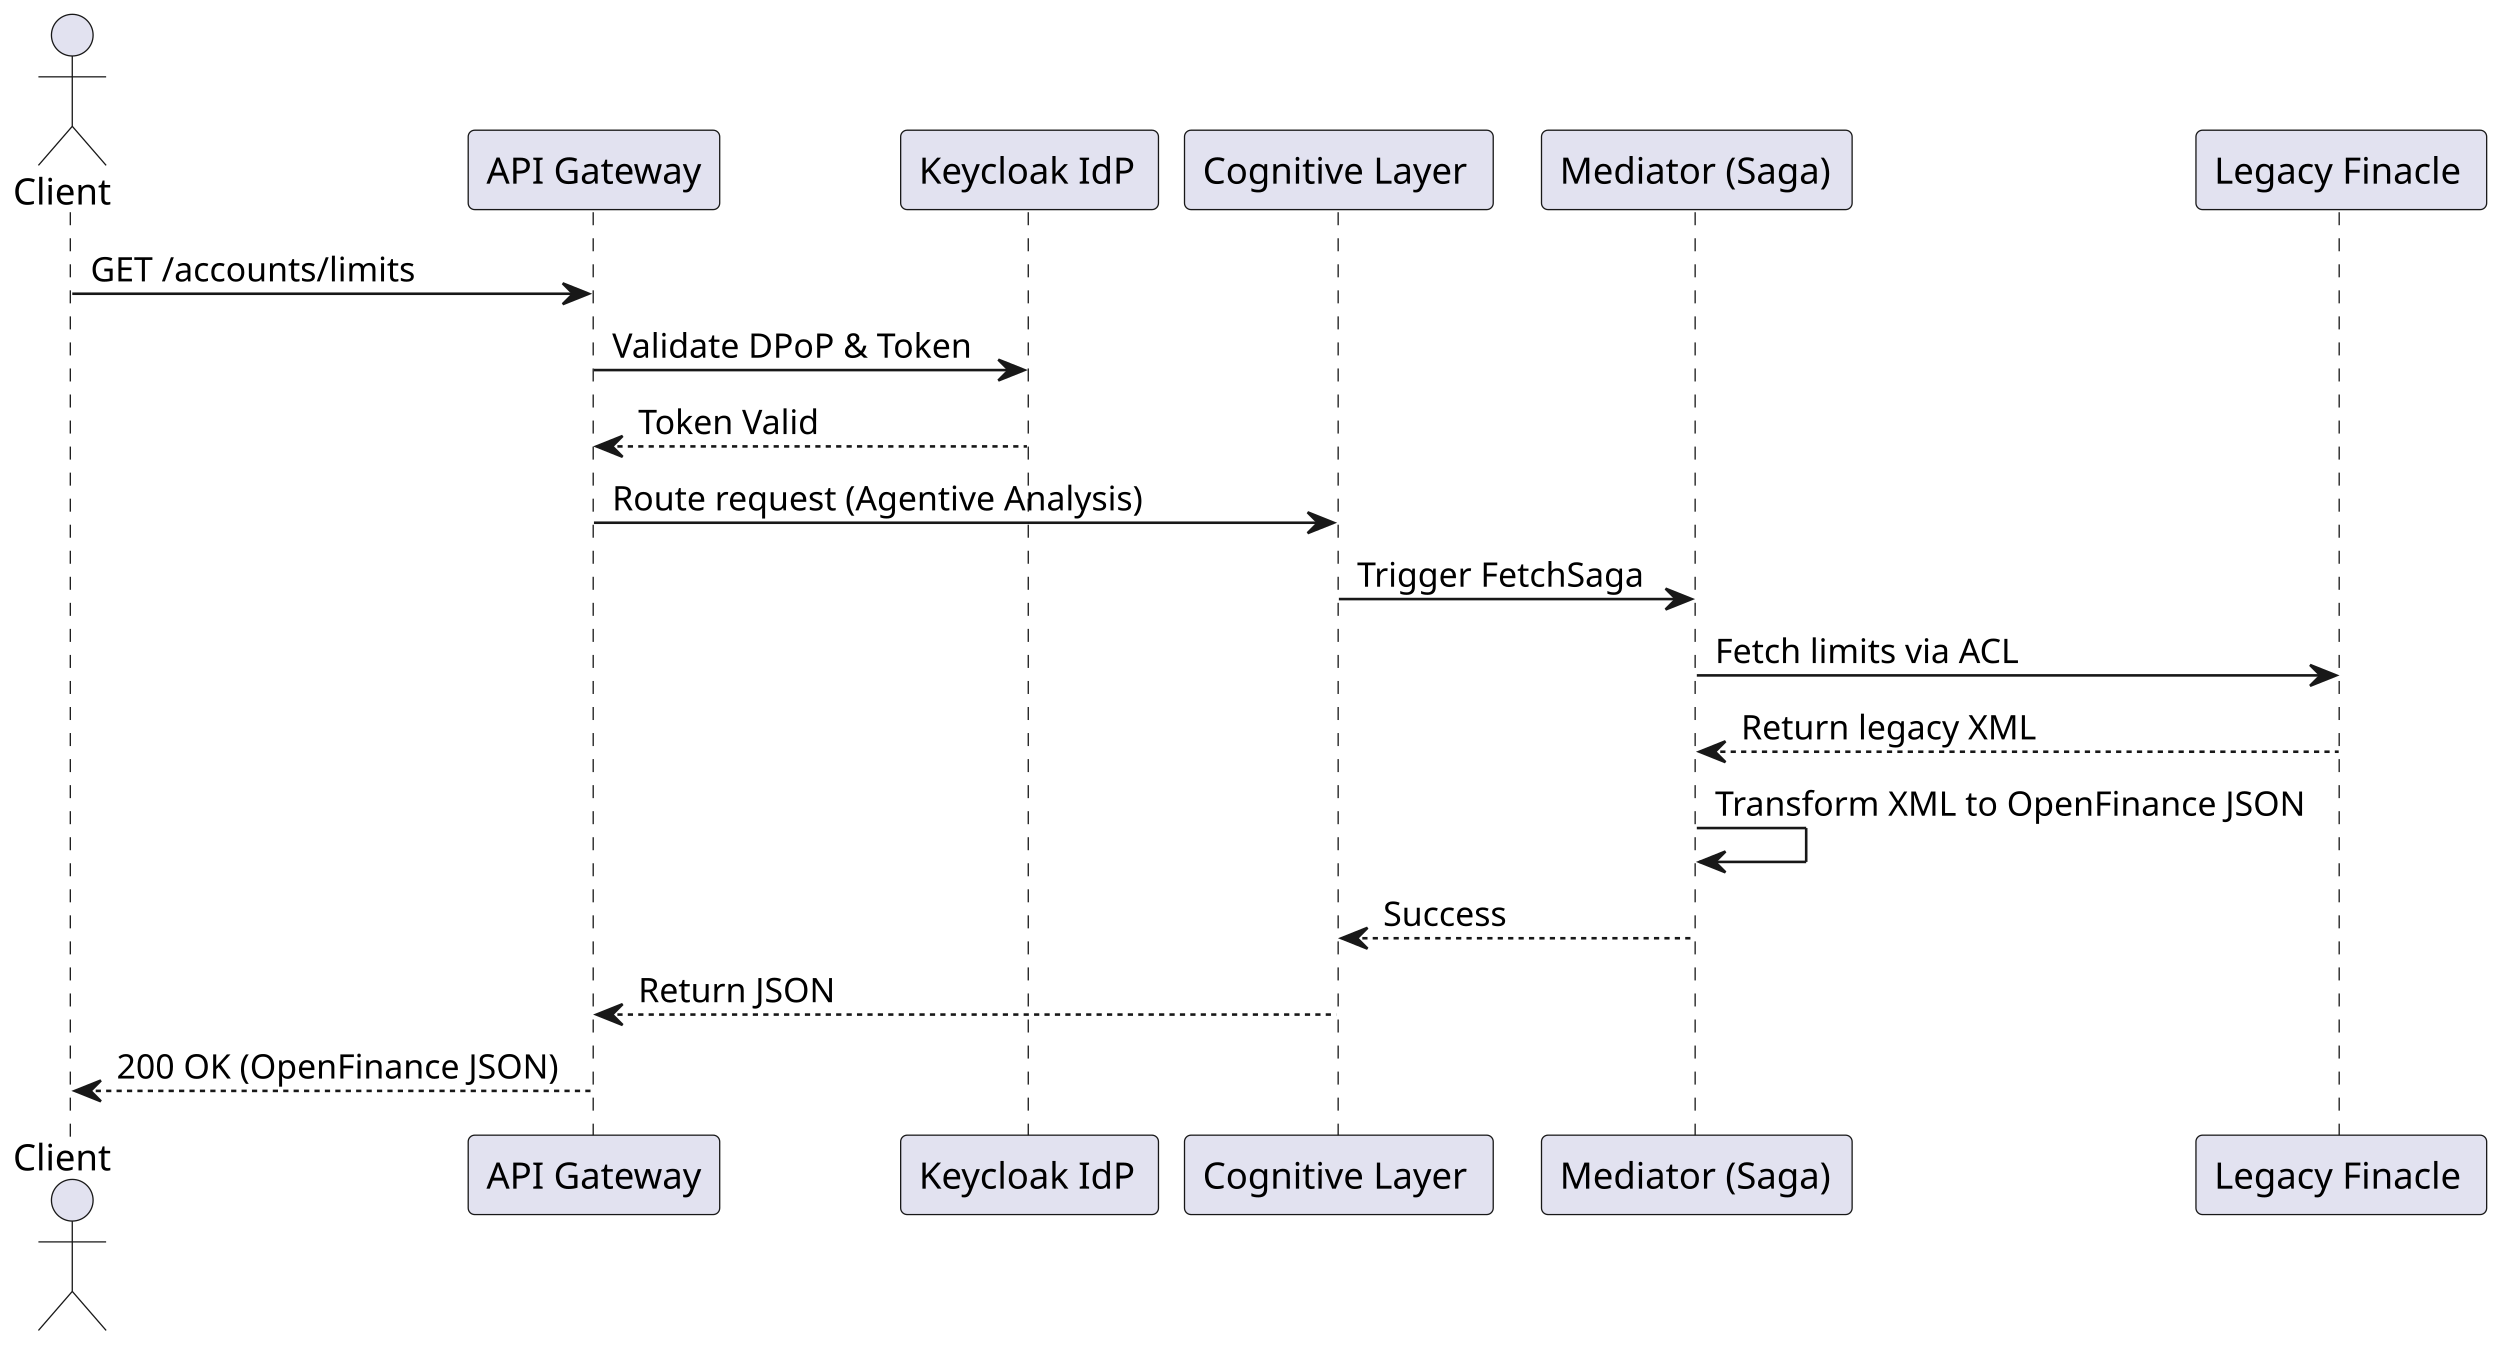
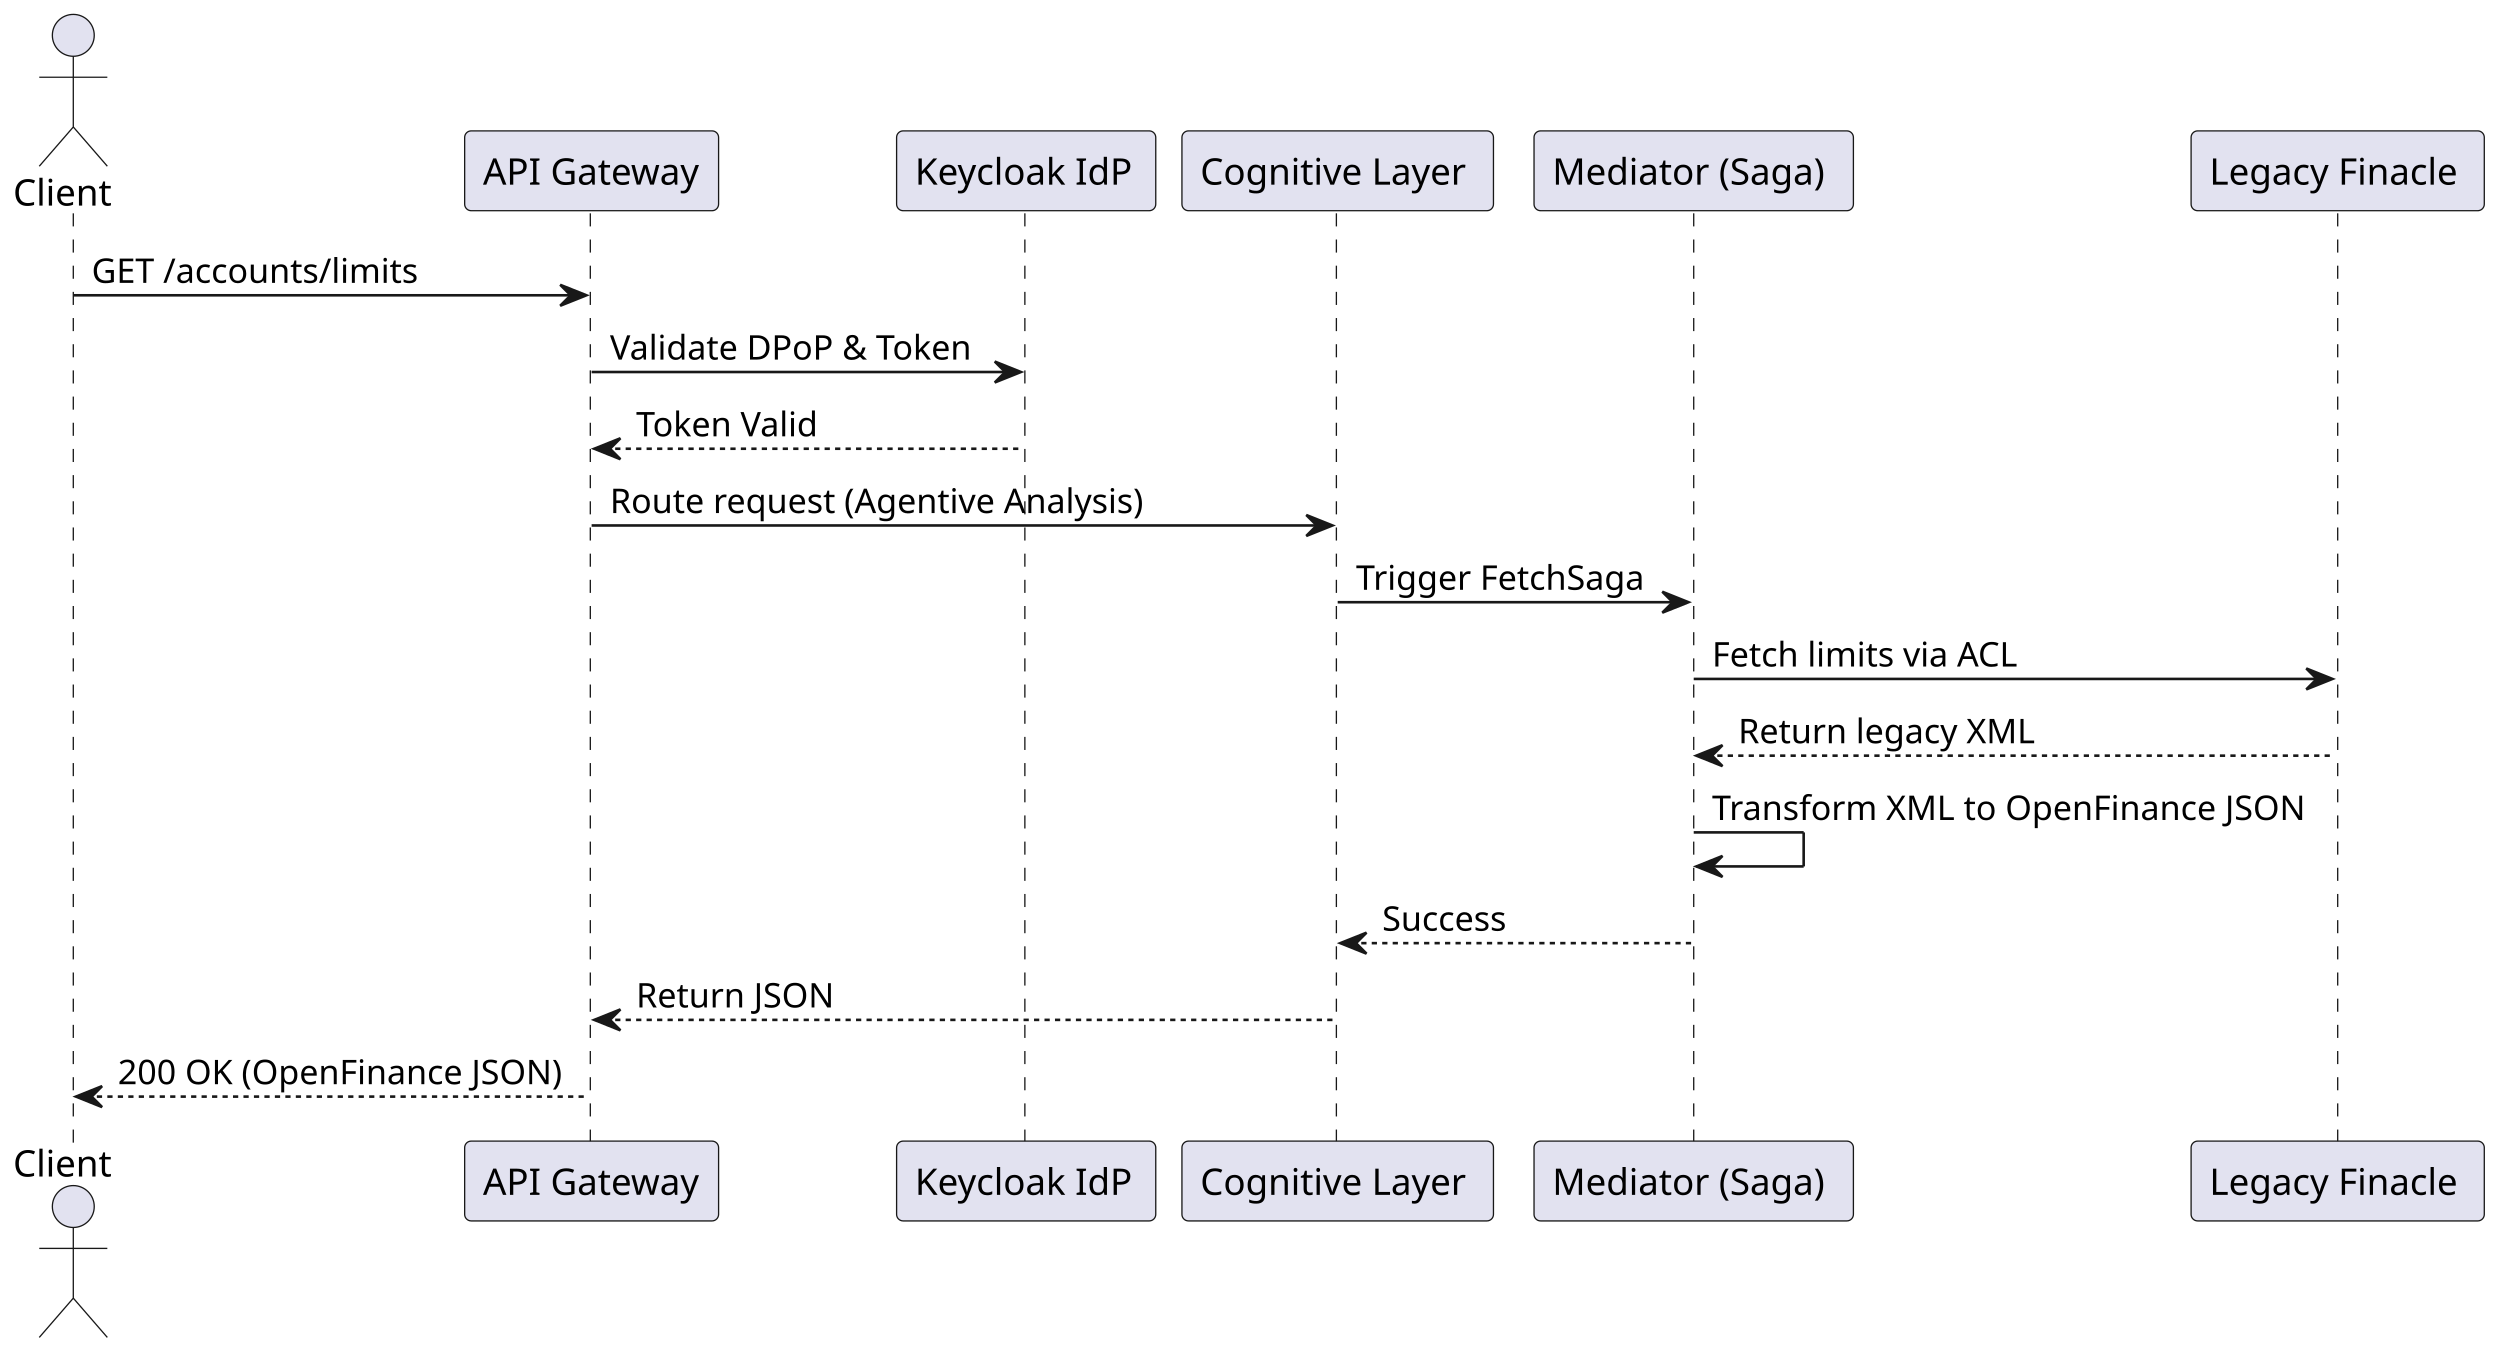
- <svg xmlns="http://www.w3.org/2000/svg" contentStyleType="text/css" data-diagram-type="SEQUENCE" height="517px" preserveAspectRatio="none" style="width:960px;height:517px;background:#FFFFFF;" version="1.1" viewBox="0 0 960 517" width="960px" zoomAndPan="magnify">
+ <svg xmlns="http://www.w3.org/2000/svg" contentStyleType="text/css" height="517px" preserveAspectRatio="none" style="width:955px;height:517px;background:#FFFFFF;" version="1.1" viewBox="0 0 955 517" width="955px" zoomAndPan="magnify">
  <defs />
  <g>
-     <g class="participant-lifeline" data-entity-uid="part1" data-qualified-name="Client" id="part1-lifeline">
-       <g>
-         <rect fill="#000000" fill-opacity="0" height="355.416" width="8" x="23.752" y="81.488" />
-         <line style="stroke:#181818;stroke-width:0.5;stroke-dasharray:5,5;" x1="27" x2="27" y1="81.488" y2="436.904" />
-       </g>
-     </g>
-     <g class="participant-lifeline" data-entity-uid="part2" data-qualified-name="GW" id="part2-lifeline">
-       <g>
-         <rect fill="#000000" fill-opacity="0" height="355.416" width="8" x="224.078" y="81.488" />
-         <line style="stroke:#181818;stroke-width:0.5;stroke-dasharray:5,5;" x1="227.789" x2="227.789" y1="81.488" y2="436.904" />
-       </g>
-     </g>
-     <g class="participant-lifeline" data-entity-uid="part3" data-qualified-name="IDP" id="part3-lifeline">
-       <g>
-         <rect fill="#000000" fill-opacity="0" height="355.416" width="8" x="391.351" y="81.488" />
-         <line style="stroke:#181818;stroke-width:0.5;stroke-dasharray:5,5;" x1="394.852" x2="394.852" y1="81.488" y2="436.904" />
-       </g>
-     </g>
-     <g class="participant-lifeline" data-entity-uid="part4" data-qualified-name="COG" id="part4-lifeline">
-       <g>
-         <rect fill="#000000" fill-opacity="0" height="355.416" width="8" x="510.124" y="81.488" />
-         <line style="stroke:#181818;stroke-width:0.5;stroke-dasharray:5,5;" x1="513.85" x2="513.85" y1="81.488" y2="436.904" />
-       </g>
-     </g>
-     <g class="participant-lifeline" data-entity-uid="part5" data-qualified-name="MED" id="part5-lifeline">
-       <g>
-         <rect fill="#000000" fill-opacity="0" height="355.416" width="8" x="647.576" y="81.488" />
-         <line style="stroke:#181818;stroke-width:0.5;stroke-dasharray:5,5;" x1="650.936" x2="650.936" y1="81.488" y2="436.904" />
-       </g>
-     </g>
-     <g class="participant-lifeline" data-entity-uid="part6" data-qualified-name="LEGACY" id="part6-lifeline">
-       <g>
-         <rect fill="#000000" fill-opacity="0" height="355.416" width="8" x="895.062" y="81.488" />
-         <line style="stroke:#181818;stroke-width:0.5;stroke-dasharray:5,5;" x1="898.246" x2="898.246" y1="81.488" y2="436.904" />
-       </g>
-     </g>
-     <g class="participant participant-head" data-entity-uid="part1" data-qualified-name="Client" id="part1-head">
-       <text fill="#000000" font-family="sans-serif" font-size="14" lengthAdjust="spacing" textLength="39.505" x="5" y="78.535">Client</text>
-       <ellipse cx="27.752" cy="13.5" fill="#E2E2F0" rx="8" ry="8" style="stroke:#181818;stroke-width:0.5;" />
-       <path d="M27.752,21.5 L27.752,48.5 M14.752,29.5 L40.752,29.5 M27.752,48.5 L14.752,63.5 M27.752,48.5 L40.752,63.5" fill="none" style="stroke:#181818;stroke-width:0.5;" />
-     </g>
-     <g class="participant participant-tail" data-entity-uid="part1" data-qualified-name="Client" id="part1-tail">
-       <text fill="#000000" font-family="sans-serif" font-size="14" lengthAdjust="spacing" textLength="39.505" x="5" y="449.44">Client</text>
-       <ellipse cx="27.752" cy="460.893" fill="#E2E2F0" rx="8" ry="8" style="stroke:#181818;stroke-width:0.5;" />
-       <path d="M27.752,468.893 L27.752,495.893 M14.752,476.893 L40.752,476.893 M27.752,495.893 L14.752,510.893 M27.752,495.893 L40.752,510.893" fill="none" style="stroke:#181818;stroke-width:0.5;" />
-     </g>
-     <g class="participant participant-head" data-entity-uid="part2" data-qualified-name="GW" id="part2-head">
-       <rect fill="#E2E2F0" height="30.488" rx="2.5" ry="2.5" style="stroke:#181818;stroke-width:0.5;" width="96.578" x="179.789" y="50" />
-       <text fill="#000000" font-family="sans-serif" font-size="14" lengthAdjust="spacing" textLength="82.578" x="186.789" y="70.535">API Gateway</text>
-     </g>
-     <g class="participant participant-tail" data-entity-uid="part2" data-qualified-name="GW" id="part2-tail">
-       <rect fill="#E2E2F0" height="30.488" rx="2.5" ry="2.5" style="stroke:#181818;stroke-width:0.5;" width="96.578" x="179.789" y="435.904" />
-       <text fill="#000000" font-family="sans-serif" font-size="14" lengthAdjust="spacing" textLength="82.578" x="186.789" y="456.44">API Gateway</text>
-     </g>
-     <g class="participant participant-head" data-entity-uid="part3" data-qualified-name="IDP" id="part3-head">
-       <rect fill="#E2E2F0" height="30.488" rx="2.5" ry="2.5" style="stroke:#181818;stroke-width:0.5;" width="98.998" x="345.852" y="50" />
-       <text fill="#000000" font-family="sans-serif" font-size="14" lengthAdjust="spacing" textLength="84.998" x="352.852" y="70.535">Keycloak IdP</text>
-     </g>
-     <g class="participant participant-tail" data-entity-uid="part3" data-qualified-name="IDP" id="part3-tail">
-       <rect fill="#E2E2F0" height="30.488" rx="2.5" ry="2.5" style="stroke:#181818;stroke-width:0.5;" width="98.998" x="345.852" y="435.904" />
-       <text fill="#000000" font-family="sans-serif" font-size="14" lengthAdjust="spacing" textLength="84.998" x="352.852" y="456.44">Keycloak IdP</text>
-     </g>
-     <g class="participant participant-head" data-entity-uid="part4" data-qualified-name="COG" id="part4-head">
-       <rect fill="#E2E2F0" height="30.488" rx="2.5" ry="2.5" style="stroke:#181818;stroke-width:0.5;" width="118.549" x="454.85" y="50" />
-       <text fill="#000000" font-family="sans-serif" font-size="14" lengthAdjust="spacing" textLength="104.549" x="461.85" y="70.535">Cognitive Layer</text>
-     </g>
-     <g class="participant participant-tail" data-entity-uid="part4" data-qualified-name="COG" id="part4-tail">
-       <rect fill="#E2E2F0" height="30.488" rx="2.5" ry="2.5" style="stroke:#181818;stroke-width:0.5;" width="118.549" x="454.85" y="435.904" />
-       <text fill="#000000" font-family="sans-serif" font-size="14" lengthAdjust="spacing" textLength="104.549" x="461.85" y="456.44">Cognitive Layer</text>
-     </g>
-     <g class="participant participant-head" data-entity-uid="part5" data-qualified-name="MED" id="part5-head">
-       <rect fill="#E2E2F0" height="30.488" rx="2.5" ry="2.5" style="stroke:#181818;stroke-width:0.5;" width="119.28" x="591.936" y="50" />
-       <text fill="#000000" font-family="sans-serif" font-size="14" lengthAdjust="spacing" textLength="105.28" x="598.936" y="70.535">Mediator (Saga)</text>
-     </g>
-     <g class="participant participant-tail" data-entity-uid="part5" data-qualified-name="MED" id="part5-tail">
-       <rect fill="#E2E2F0" height="30.488" rx="2.5" ry="2.5" style="stroke:#181818;stroke-width:0.5;" width="119.28" x="591.936" y="435.904" />
-       <text fill="#000000" font-family="sans-serif" font-size="14" lengthAdjust="spacing" textLength="105.28" x="598.936" y="456.44">Mediator (Saga)</text>
-     </g>
-     <g class="participant participant-head" data-entity-uid="part6" data-qualified-name="LEGACY" id="part6-head">
-       <rect fill="#E2E2F0" height="30.488" rx="2.5" ry="2.5" style="stroke:#181818;stroke-width:0.5;" width="111.631" x="843.246" y="50" />
-       <text fill="#000000" font-family="sans-serif" font-size="14" lengthAdjust="spacing" textLength="97.631" x="850.246" y="70.535">Legacy Finacle</text>
-     </g>
-     <g class="participant participant-tail" data-entity-uid="part6" data-qualified-name="LEGACY" id="part6-tail">
-       <rect fill="#E2E2F0" height="30.488" rx="2.5" ry="2.5" style="stroke:#181818;stroke-width:0.5;" width="111.631" x="843.246" y="435.904" />
-       <text fill="#000000" font-family="sans-serif" font-size="14" lengthAdjust="spacing" textLength="97.631" x="850.246" y="456.44">Legacy Finacle</text>
-     </g>
-     <g class="message" data-entity-1="part1" data-entity-2="part2" id="msg1">
-       <polygon fill="#181818" points="216.078,108.799,226.078,112.799,216.078,116.799,220.078,112.799" style="stroke:#181818;stroke-width:1;" />
-       <line style="stroke:#181818;stroke-width:1;" x1="27.752" x2="222.078" y1="112.799" y2="112.799" />
-       <text fill="#000000" font-family="sans-serif" font-size="13" lengthAdjust="spacing" textLength="133.415" x="34.752" y="108.057">GET /accounts/limits</text>
-     </g>
-     <g class="message" data-entity-1="part2" data-entity-2="part3" id="msg2">
-       <polygon fill="#181818" points="383.351,138.109,393.351,142.109,383.351,146.109,387.351,142.109" style="stroke:#181818;stroke-width:1;" />
-       <line style="stroke:#181818;stroke-width:1;" x1="228.078" x2="389.351" y1="142.109" y2="142.109" />
-       <text fill="#000000" font-family="sans-serif" font-size="13" lengthAdjust="spacing" textLength="143.273" x="235.078" y="137.367">Validate DPoP &amp; Token</text>
-     </g>
-     <g class="message" data-entity-1="part3" data-entity-2="part2" id="msg3">
-       <polygon fill="#181818" points="239.078,167.42,229.078,171.42,239.078,175.42,235.078,171.42" style="stroke:#181818;stroke-width:1;" />
-       <line style="stroke:#181818;stroke-width:1;stroke-dasharray:2,2;" x1="233.078" x2="394.351" y1="171.42" y2="171.42" />
-       <text fill="#000000" font-family="sans-serif" font-size="13" lengthAdjust="spacing" textLength="74.604" x="245.078" y="166.678">Token Valid</text>
-     </g>
-     <g class="message" data-entity-1="part2" data-entity-2="part4" id="msg4">
-       <polygon fill="#181818" points="502.124,196.731,512.124,200.731,502.124,204.731,506.124,200.731" style="stroke:#181818;stroke-width:1;" />
-       <line style="stroke:#181818;stroke-width:1;" x1="228.078" x2="508.124" y1="200.731" y2="200.731" />
-       <text fill="#000000" font-family="sans-serif" font-size="13" lengthAdjust="spacing" textLength="211.472" x="235.078" y="195.988">Route request (Agentive Analysis)</text>
-     </g>
-     <g class="message" data-entity-1="part4" data-entity-2="part5" id="msg5">
-       <polygon fill="#181818" points="639.576,226.041,649.576,230.041,639.576,234.041,643.576,230.041" style="stroke:#181818;stroke-width:1;" />
-       <line style="stroke:#181818;stroke-width:1;" x1="514.124" x2="645.576" y1="230.041" y2="230.041" />
-       <text fill="#000000" font-family="sans-serif" font-size="13" lengthAdjust="spacing" textLength="113.452" x="521.124" y="225.299">Trigger FetchSaga</text>
-     </g>
-     <g class="message" data-entity-1="part5" data-entity-2="part6" id="msg6">
-       <polygon fill="#181818" points="887.062,255.352,897.062,259.352,887.062,263.352,891.062,259.352" style="stroke:#181818;stroke-width:1;" />
-       <line style="stroke:#181818;stroke-width:1;" x1="651.576" x2="893.062" y1="259.352" y2="259.352" />
-       <text fill="#000000" font-family="sans-serif" font-size="13" lengthAdjust="spacing" textLength="123.602" x="658.576" y="254.609">Fetch limits via ACL</text>
-     </g>
-     <g class="message" data-entity-1="part6" data-entity-2="part5" id="msg7">
-       <polygon fill="#181818" points="662.576,284.662,652.576,288.662,662.576,292.662,658.576,288.662" style="stroke:#181818;stroke-width:1;" />
-       <line style="stroke:#181818;stroke-width:1;stroke-dasharray:2,2;" x1="656.576" x2="898.062" y1="288.662" y2="288.662" />
-       <text fill="#000000" font-family="sans-serif" font-size="13" lengthAdjust="spacing" textLength="116.01" x="668.576" y="283.92">Return legacy XML</text>
-     </g>
-     <g class="message" data-entity-1="part5" data-entity-2="part5" id="msg8">
-       <line style="stroke:#181818;stroke-width:1;" x1="651.576" x2="693.576" y1="317.973" y2="317.973" />
-       <line style="stroke:#181818;stroke-width:1;" x1="693.576" x2="693.576" y1="317.973" y2="330.973" />
-       <line style="stroke:#181818;stroke-width:1;" x1="652.576" x2="693.576" y1="330.973" y2="330.973" />
-       <polygon fill="#181818" points="662.576,326.973,652.576,330.973,662.576,334.973,658.576,330.973" style="stroke:#181818;stroke-width:1;" />
-       <text fill="#000000" font-family="sans-serif" font-size="13" lengthAdjust="spacing" textLength="233.486" x="658.576" y="313.231">Transform XML to OpenFinance JSON</text>
-     </g>
-     <g class="message" data-entity-1="part5" data-entity-2="part4" id="msg9">
-       <polygon fill="#181818" points="525.124,356.283,515.124,360.283,525.124,364.283,521.124,360.283" style="stroke:#181818;stroke-width:1;" />
-       <line style="stroke:#181818;stroke-width:1;stroke-dasharray:2,2;" x1="519.124" x2="650.576" y1="360.283" y2="360.283" />
-       <text fill="#000000" font-family="sans-serif" font-size="13" lengthAdjust="spacing" textLength="48.883" x="531.124" y="355.541">Success</text>
-     </g>
-     <g class="message" data-entity-1="part4" data-entity-2="part2" id="msg10">
-       <polygon fill="#181818" points="239.078,385.594,229.078,389.594,239.078,393.594,235.078,389.594" style="stroke:#181818;stroke-width:1;" />
-       <line style="stroke:#181818;stroke-width:1;stroke-dasharray:2,2;" x1="233.078" x2="513.124" y1="389.594" y2="389.594" />
-       <text fill="#000000" font-family="sans-serif" font-size="13" lengthAdjust="spacing" textLength="76.642" x="245.078" y="384.852">Return JSON</text>
-     </g>
-     <g class="message" data-entity-1="part2" data-entity-2="part1" id="msg11">
-       <polygon fill="#181818" points="38.752,414.904,28.752,418.904,38.752,422.904,34.752,418.904" style="stroke:#181818;stroke-width:1;" />
-       <line style="stroke:#181818;stroke-width:1;stroke-dasharray:2,2;" x1="32.752" x2="227.078" y1="418.904" y2="418.904" />
-       <text fill="#000000" font-family="sans-serif" font-size="13" lengthAdjust="spacing" textLength="176.325" x="44.752" y="414.162">200 OK (OpenFinance JSON)</text>
-     </g>
+     <line style="stroke:#181818;stroke-width:0.5;stroke-dasharray:5.0,5.0;" x1="28" x2="28" y1="81.488" y2="436.904" />
+     <line style="stroke:#181818;stroke-width:0.5;stroke-dasharray:5.0,5.0;" x1="225.5" x2="225.5" y1="81.488" y2="436.904" />
+     <line style="stroke:#181818;stroke-width:0.5;stroke-dasharray:5.0,5.0;" x1="391.5" x2="391.5" y1="81.488" y2="436.904" />
+     <line style="stroke:#181818;stroke-width:0.5;stroke-dasharray:5.0,5.0;" x1="510.5" x2="510.5" y1="81.488" y2="436.904" />
+     <line style="stroke:#181818;stroke-width:0.5;stroke-dasharray:5.0,5.0;" x1="647" x2="647" y1="81.488" y2="436.904" />
+     <line style="stroke:#181818;stroke-width:0.5;stroke-dasharray:5.0,5.0;" x1="893" x2="893" y1="81.488" y2="436.904" />
+     <text fill="#000000" font-family="sans-serif" font-size="14" lengthAdjust="spacing" textLength="40" x="5" y="78.535">Client</text>
+     <ellipse cx="28" cy="13.5" fill="#E2E2F0" rx="8" ry="8" style="stroke:#181818;stroke-width:0.5;" />
+     <path d="M28,21.5 L28,48.5 M15,29.5 L41,29.5 M28,48.5 L15,63.5 M28,48.5 L41,63.5 " fill="none" style="stroke:#181818;stroke-width:0.5;" />
+     <text fill="#000000" font-family="sans-serif" font-size="14" lengthAdjust="spacing" textLength="40" x="5" y="449.44">Client</text>
+     <ellipse cx="28" cy="460.893" fill="#E2E2F0" rx="8" ry="8" style="stroke:#181818;stroke-width:0.5;" />
+     <path d="M28,468.893 L28,495.893 M15,476.893 L41,476.893 M28,495.893 L15,510.893 M28,495.893 L41,510.893 " fill="none" style="stroke:#181818;stroke-width:0.5;" />
+     <rect fill="#E2E2F0" height="30.488" rx="2.5" ry="2.5" style="stroke:#181818;stroke-width:0.5;" width="97" x="177.5" y="50" />
+     <text fill="#000000" font-family="sans-serif" font-size="14" lengthAdjust="spacing" textLength="83" x="184.5" y="70.535">API Gateway</text>
+     <rect fill="#E2E2F0" height="30.488" rx="2.5" ry="2.5" style="stroke:#181818;stroke-width:0.5;" width="97" x="177.5" y="435.904" />
+     <text fill="#000000" font-family="sans-serif" font-size="14" lengthAdjust="spacing" textLength="83" x="184.5" y="456.44">API Gateway</text>
+     <rect fill="#E2E2F0" height="30.488" rx="2.5" ry="2.5" style="stroke:#181818;stroke-width:0.5;" width="99" x="342.5" y="50" />
+     <text fill="#000000" font-family="sans-serif" font-size="14" lengthAdjust="spacing" textLength="85" x="349.5" y="70.535">Keycloak IdP</text>
+     <rect fill="#E2E2F0" height="30.488" rx="2.5" ry="2.5" style="stroke:#181818;stroke-width:0.5;" width="99" x="342.5" y="435.904" />
+     <text fill="#000000" font-family="sans-serif" font-size="14" lengthAdjust="spacing" textLength="85" x="349.5" y="456.44">Keycloak IdP</text>
+     <rect fill="#E2E2F0" height="30.488" rx="2.5" ry="2.5" style="stroke:#181818;stroke-width:0.5;" width="119" x="451.5" y="50" />
+     <text fill="#000000" font-family="sans-serif" font-size="14" lengthAdjust="spacing" textLength="105" x="458.5" y="70.535">Cognitive Layer</text>
+     <rect fill="#E2E2F0" height="30.488" rx="2.5" ry="2.5" style="stroke:#181818;stroke-width:0.5;" width="119" x="451.5" y="435.904" />
+     <text fill="#000000" font-family="sans-serif" font-size="14" lengthAdjust="spacing" textLength="105" x="458.5" y="456.44">Cognitive Layer</text>
+     <rect fill="#E2E2F0" height="30.488" rx="2.5" ry="2.5" style="stroke:#181818;stroke-width:0.5;" width="122" x="586" y="50" />
+     <text fill="#000000" font-family="sans-serif" font-size="14" lengthAdjust="spacing" textLength="108" x="593" y="70.535">Mediator (Saga)</text>
+     <rect fill="#E2E2F0" height="30.488" rx="2.5" ry="2.5" style="stroke:#181818;stroke-width:0.5;" width="122" x="586" y="435.904" />
+     <text fill="#000000" font-family="sans-serif" font-size="14" lengthAdjust="spacing" textLength="108" x="593" y="456.44">Mediator (Saga)</text>
+     <rect fill="#E2E2F0" height="30.488" rx="2.5" ry="2.5" style="stroke:#181818;stroke-width:0.5;" width="112" x="837" y="50" />
+     <text fill="#000000" font-family="sans-serif" font-size="14" lengthAdjust="spacing" textLength="98" x="844" y="70.535">Legacy Finacle</text>
+     <rect fill="#E2E2F0" height="30.488" rx="2.5" ry="2.5" style="stroke:#181818;stroke-width:0.5;" width="112" x="837" y="435.904" />
+     <text fill="#000000" font-family="sans-serif" font-size="14" lengthAdjust="spacing" textLength="98" x="844" y="456.44">Legacy Finacle</text>
+     <polygon fill="#181818" points="214,108.799,224,112.799,214,116.799,218,112.799" style="stroke:#181818;stroke-width:1.0;" />
+     <line style="stroke:#181818;stroke-width:1.0;" x1="28" x2="220" y1="112.799" y2="112.799" />
+     <text fill="#000000" font-family="sans-serif" font-size="13" lengthAdjust="spacing" textLength="135" x="35" y="108.057">GET /accounts/limits</text>
+     <polygon fill="#181818" points="380,138.109,390,142.109,380,146.109,384,142.109" style="stroke:#181818;stroke-width:1.0;" />
+     <line style="stroke:#181818;stroke-width:1.0;" x1="226" x2="386" y1="142.109" y2="142.109" />
+     <text fill="#000000" font-family="sans-serif" font-size="13" lengthAdjust="spacing" textLength="142" x="233" y="137.367">Validate DPoP &amp; Token</text>
+     <polygon fill="#181818" points="237,167.42,227,171.42,237,175.42,233,171.42" style="stroke:#181818;stroke-width:1.0;" />
+     <line style="stroke:#181818;stroke-width:1.0;stroke-dasharray:2.0,2.0;" x1="231" x2="391" y1="171.42" y2="171.42" />
+     <text fill="#000000" font-family="sans-serif" font-size="13" lengthAdjust="spacing" textLength="74" x="243" y="166.678">Token Valid</text>
+     <polygon fill="#181818" points="499,196.731,509,200.731,499,204.731,503,200.731" style="stroke:#181818;stroke-width:1.0;" />
+     <line style="stroke:#181818;stroke-width:1.0;" x1="226" x2="505" y1="200.731" y2="200.731" />
+     <text fill="#000000" font-family="sans-serif" font-size="13" lengthAdjust="spacing" textLength="211" x="233" y="195.988">Route request (Agentive Analysis)</text>
+     <polygon fill="#181818" points="635,226.041,645,230.041,635,234.041,639,230.041" style="stroke:#181818;stroke-width:1.0;" />
+     <line style="stroke:#181818;stroke-width:1.0;" x1="511" x2="641" y1="230.041" y2="230.041" />
+     <text fill="#000000" font-family="sans-serif" font-size="13" lengthAdjust="spacing" textLength="112" x="518" y="225.299">Trigger FetchSaga</text>
+     <polygon fill="#181818" points="881,255.352,891,259.352,881,263.352,885,259.352" style="stroke:#181818;stroke-width:1.0;" />
+     <line style="stroke:#181818;stroke-width:1.0;" x1="647" x2="887" y1="259.352" y2="259.352" />
+     <text fill="#000000" font-family="sans-serif" font-size="13" lengthAdjust="spacing" textLength="125" x="654" y="254.609">Fetch limits via ACL</text>
+     <polygon fill="#181818" points="658,284.662,648,288.662,658,292.662,654,288.662" style="stroke:#181818;stroke-width:1.0;" />
+     <line style="stroke:#181818;stroke-width:1.0;stroke-dasharray:2.0,2.0;" x1="652" x2="892" y1="288.662" y2="288.662" />
+     <text fill="#000000" font-family="sans-serif" font-size="13" lengthAdjust="spacing" textLength="115" x="664" y="283.92">Return legacy XML</text>
+     <line style="stroke:#181818;stroke-width:1.0;" x1="647" x2="689" y1="317.973" y2="317.973" />
+     <line style="stroke:#181818;stroke-width:1.0;" x1="689" x2="689" y1="317.973" y2="330.973" />
+     <line style="stroke:#181818;stroke-width:1.0;" x1="648" x2="689" y1="330.973" y2="330.973" />
+     <polygon fill="#181818" points="658,326.973,648,330.973,658,334.973,654,330.973" style="stroke:#181818;stroke-width:1.0;" />
+     <text fill="#000000" font-family="sans-serif" font-size="13" lengthAdjust="spacing" textLength="232" x="654" y="313.231">Transform XML to OpenFinance JSON</text>
+     <polygon fill="#181818" points="522,356.283,512,360.283,522,364.283,518,360.283" style="stroke:#181818;stroke-width:1.0;" />
+     <line style="stroke:#181818;stroke-width:1.0;stroke-dasharray:2.0,2.0;" x1="516" x2="646" y1="360.283" y2="360.283" />
+     <text fill="#000000" font-family="sans-serif" font-size="13" lengthAdjust="spacing" textLength="50" x="528" y="355.541">Success</text>
+     <polygon fill="#181818" points="237,385.594,227,389.594,237,393.594,233,389.594" style="stroke:#181818;stroke-width:1.0;" />
+     <line style="stroke:#181818;stroke-width:1.0;stroke-dasharray:2.0,2.0;" x1="231" x2="510" y1="389.594" y2="389.594" />
+     <text fill="#000000" font-family="sans-serif" font-size="13" lengthAdjust="spacing" textLength="76" x="243" y="384.852">Return JSON</text>
+     <polygon fill="#181818" points="39,414.904,29,418.904,39,422.904,35,418.904" style="stroke:#181818;stroke-width:1.0;" />
+     <line style="stroke:#181818;stroke-width:1.0;stroke-dasharray:2.0,2.0;" x1="33" x2="225" y1="418.904" y2="418.904" />
+     <text fill="#000000" font-family="sans-serif" font-size="13" lengthAdjust="spacing" textLength="174" x="45" y="414.162">200 OK (OpenFinance JSON)</text>
  </g>
</svg>
